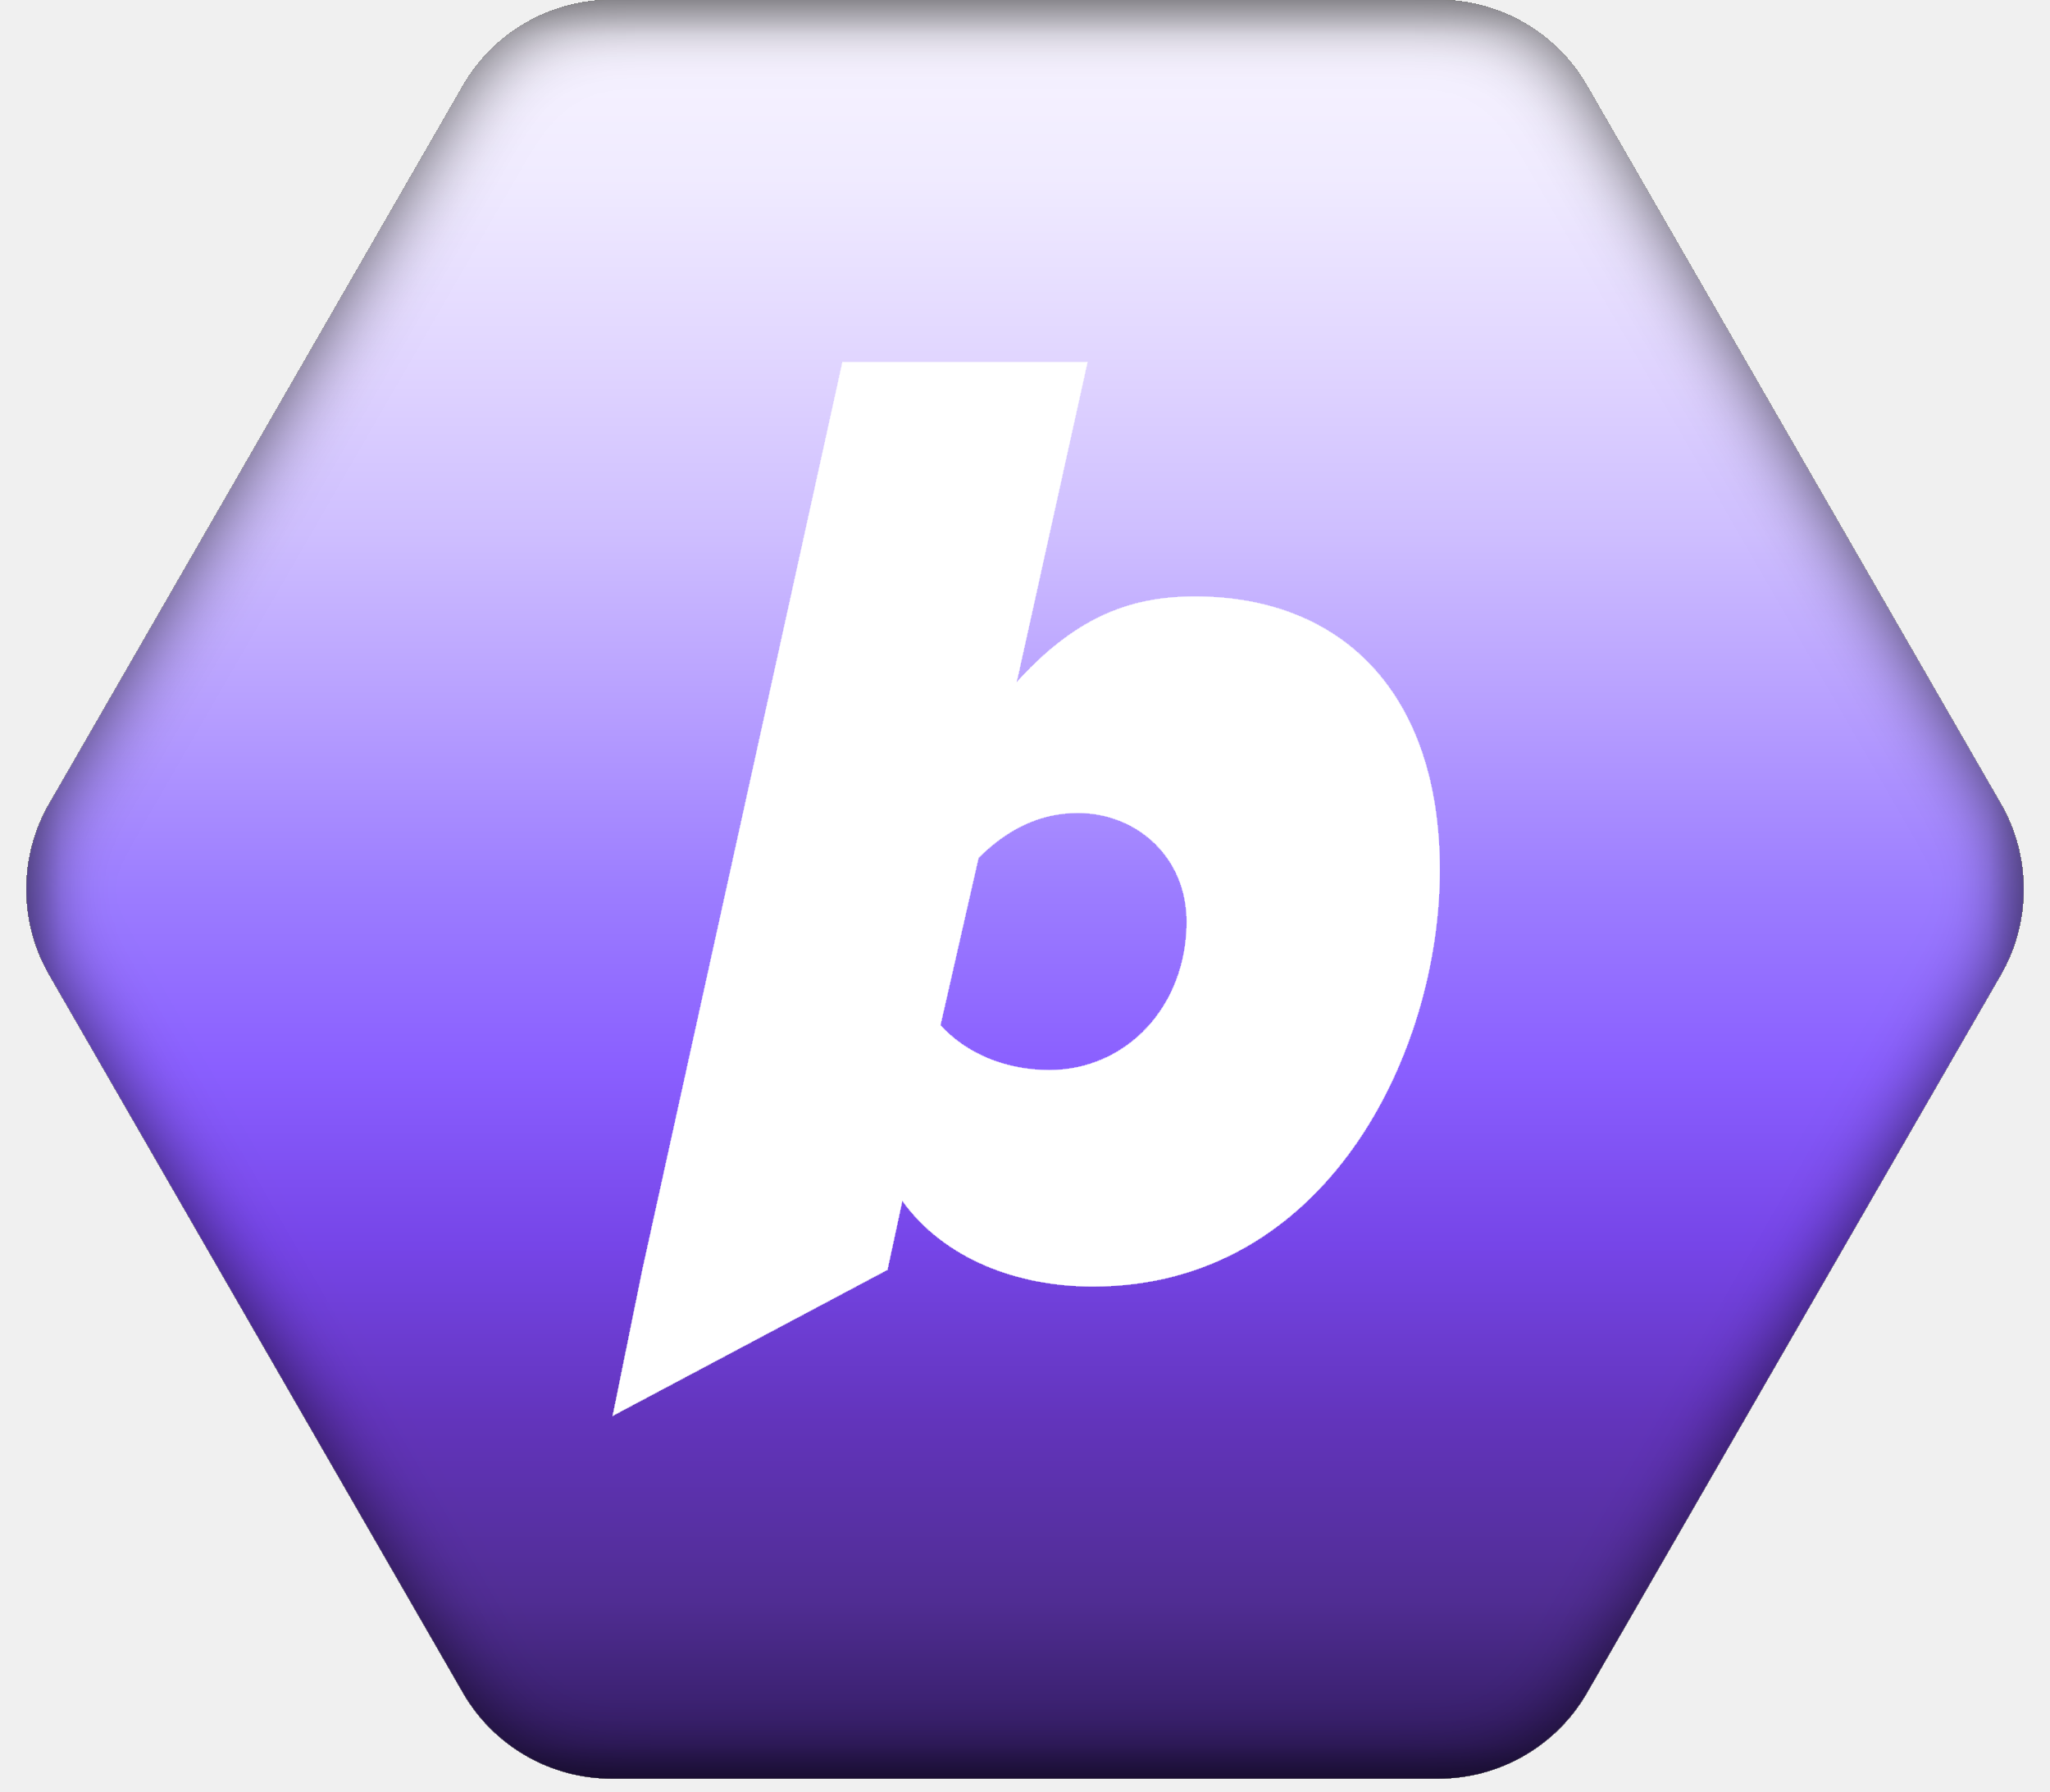
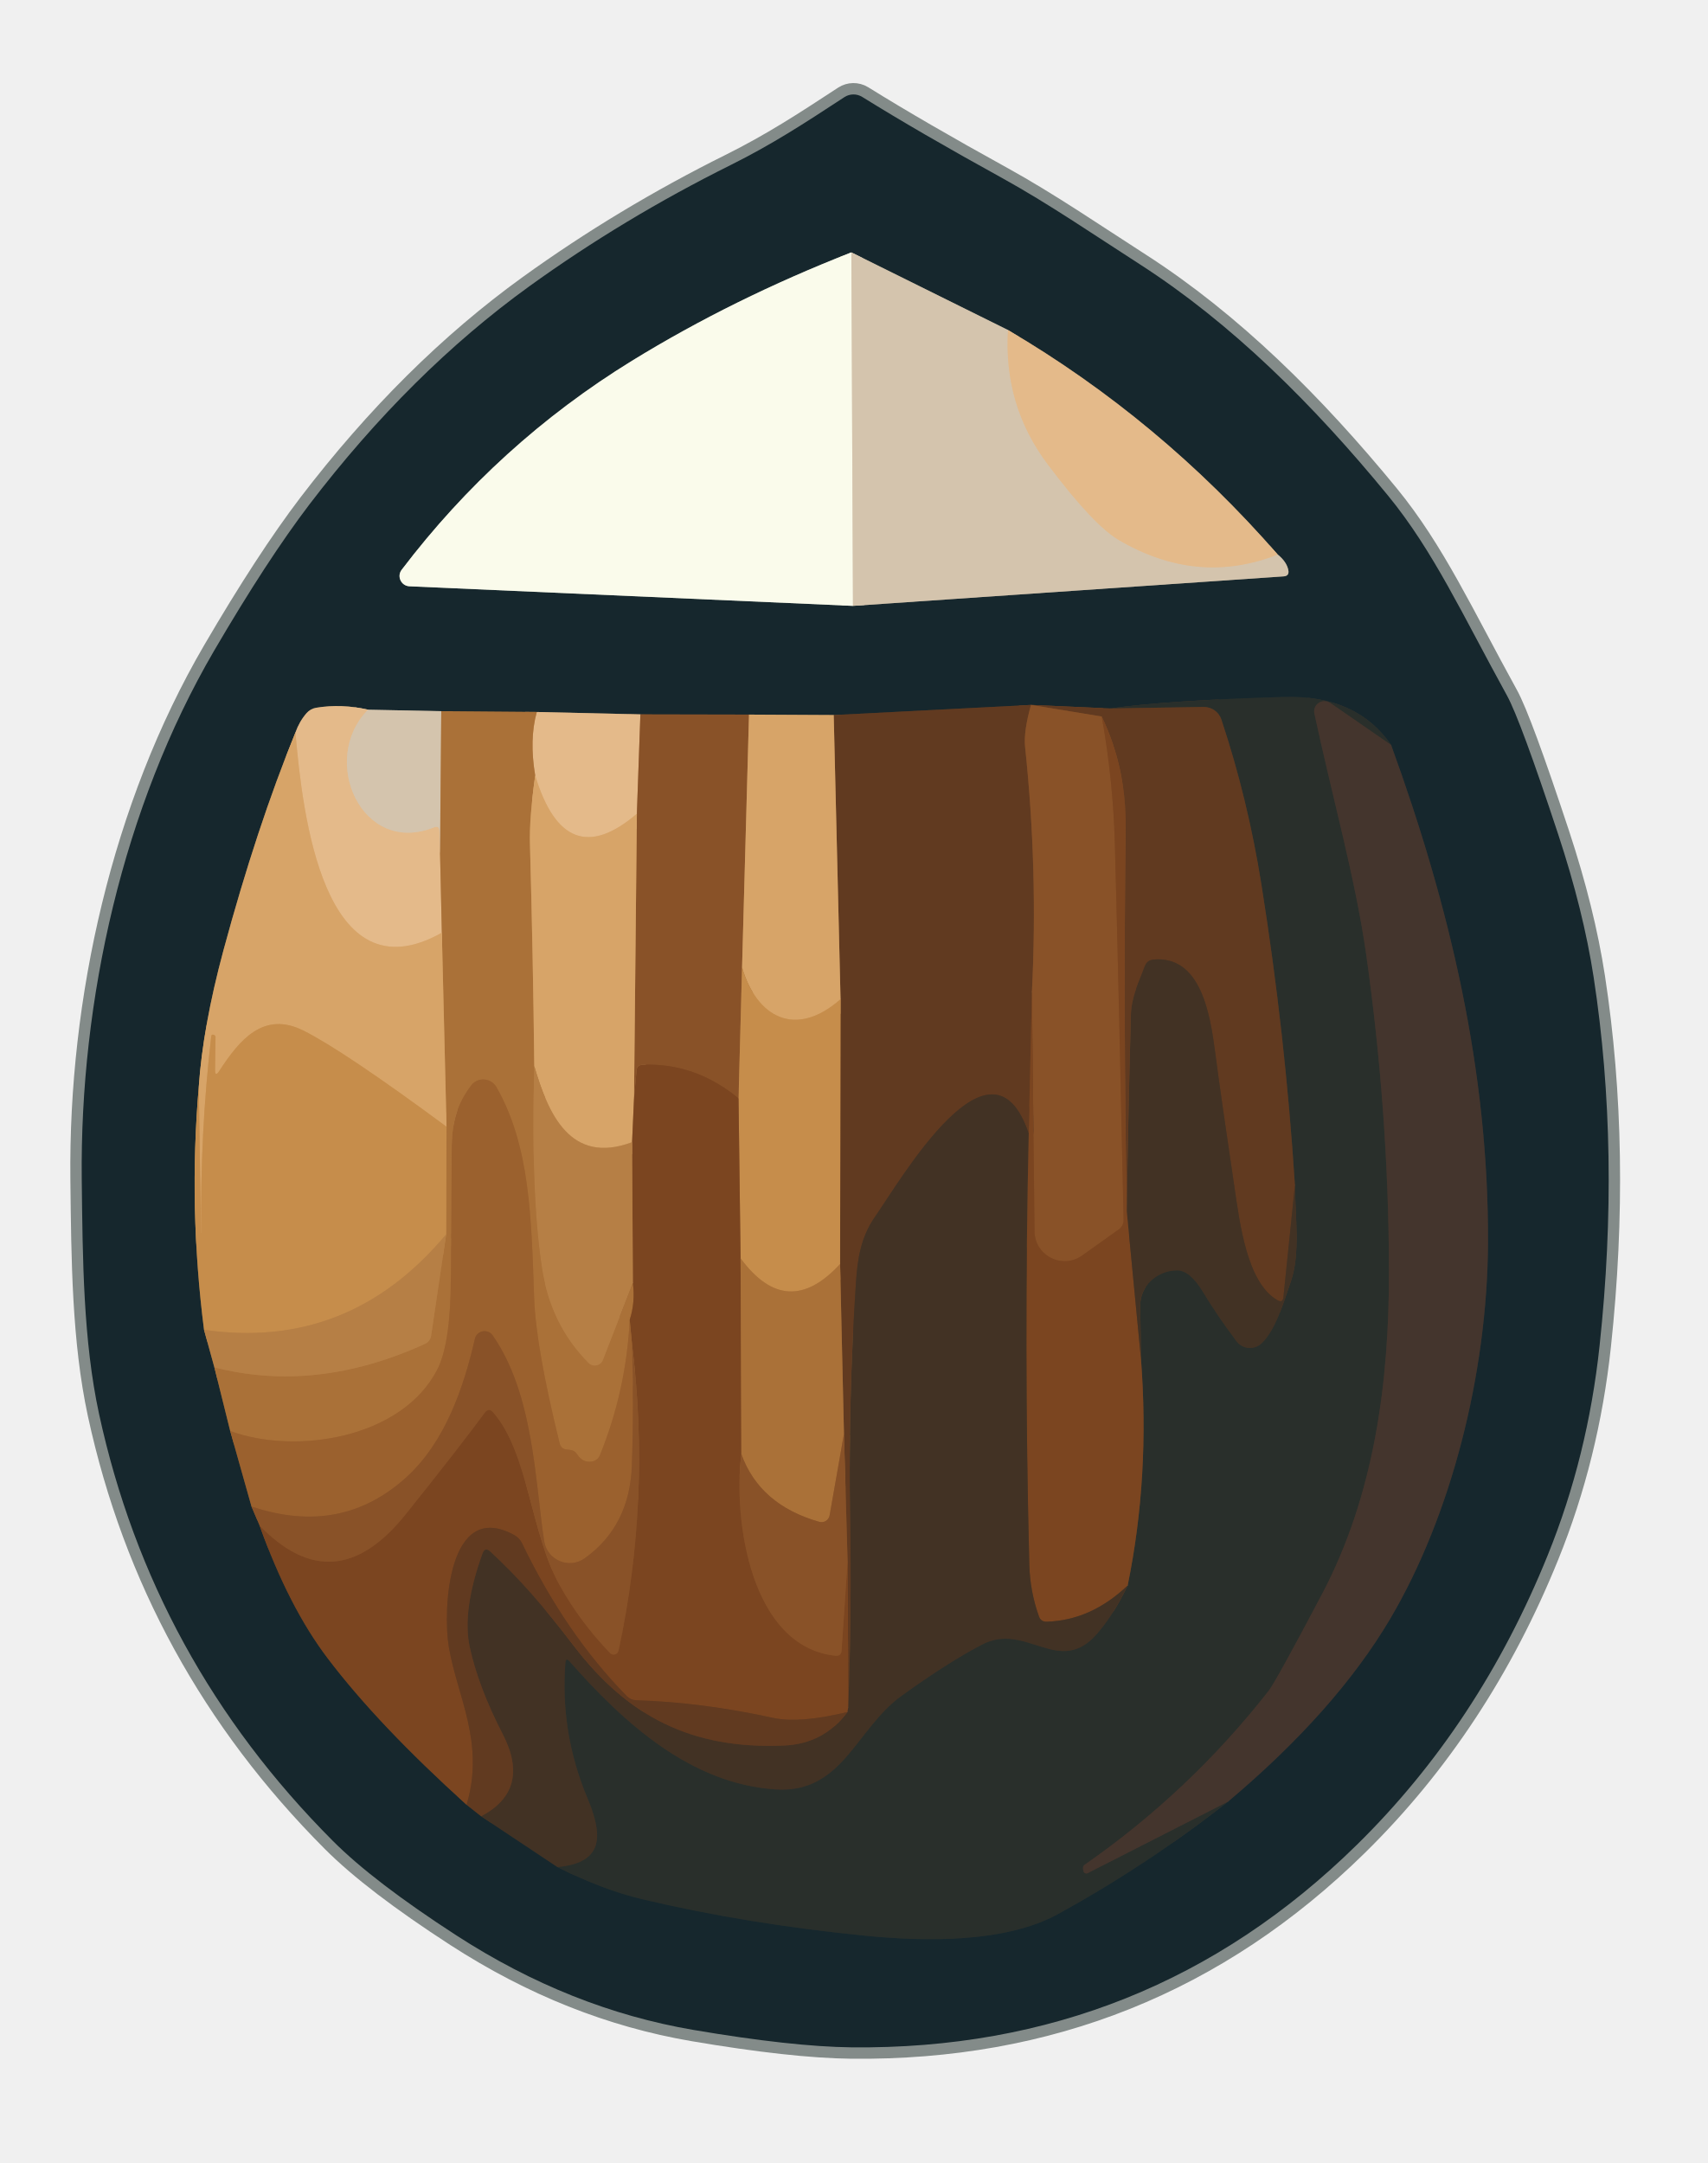
- <svg xmlns="http://www.w3.org/2000/svg" width="95" height="83" fill="none">
-   <g filter="url(#a)">
-     <path fill="url(#b)" d="M66.657 0H28.343a7.948 7.948 0 0 0-6.887 3.979L2.288 37.235a7.948 7.948 0 0 0 0 7.938L21.456 78.43a7.948 7.948 0 0 0 6.887 3.979h38.314a7.948 7.948 0 0 0 6.886-3.98l19.17-33.256a7.948 7.948 0 0 0 0-7.938L73.542 3.98A7.948 7.948 0 0 0 66.657 0Z" />
+ <svg xmlns="http://www.w3.org/2000/svg" viewBox="0 0 150 190">
+   <g stroke-width="2.00" fill="none" stroke-linecap="butt" transform="matrix(1, 0, 0, 1, -5.209267, -18.30819)">
+     <path stroke="#838b89" vector-effect="non-scaling-stroke" d=" M 141.16 154.91 Q 144.67 146.24 145.71 136.53 Q 147.54 119.48 145.19 104.15 Q 144.29 98.30 142.07 91.58 Q 138.76 81.56 137.58 79.41 C 133.69 72.35 131.13 66.72 127.11 61.82 C 120.57 53.85 113.42 46.73 105.29 41.50 C 101.37 38.98 97.28 36.18 93.22 33.94 Q 85.94 29.93 80.94 26.82 A 1.47 1.46 44.0 0 0 79.38 26.84 C 75.78 29.20 73.03 30.99 69.38 32.81 Q 59.99 37.48 51.70 43.46 Q 41.27 50.99 32.38 62.63 Q 28.67 67.50 24.01 75.48 C 16.01 89.19 12.22 106.18 12.39 121.88 C 12.47 128.98 12.52 136.06 13.91 142.51 Q 18.60 164.13 34.45 180.02 Q 38.03 183.61 45.32 188.33 Q 55.27 194.77 66.12 196.62 Q 74.77 198.09 80.01 198.15 Q 106.01 198.42 124.39 180.36 Q 135.14 169.80 141.16 154.91" />
+     <path stroke="#75766d" vector-effect="non-scaling-stroke" d=" M 80.13 71.53 L 117.94 68.94 Q 118.48 68.91 118.37 68.38 Q 118.22 67.65 117.44 67.02" />
+     <path stroke="#7d715c" vector-effect="non-scaling-stroke" d=" M 117.44 67.02 Q 107.07 55.13 93.75 47.30" />
+     <path stroke="#75766d" vector-effect="non-scaling-stroke" d=" M 93.75 47.30 L 79.99 40.48" />
+     <path stroke="#88918c" vector-effect="non-scaling-stroke" d=" M 79.99 40.48 Q 69.60 44.54 60.72 50.00 Q 48.92 57.27 40.49 68.36 A 0.91 0.90 19.9 0 0 41.17 69.81 L 80.13 71.53" />
+     <path stroke="#e7e0cc" vector-effect="non-scaling-stroke" d=" M 79.99 40.48 L 80.13 71.53" />
+     <path stroke="#dcbf9c" vector-effect="non-scaling-stroke" d=" M 93.75 47.30 Q 93.34 53.91 97.24 59.10 Q 101.26 64.45 103.49 65.75 Q 110.40 69.79 117.44 67.02" />
+     <path stroke="#3c3127" vector-effect="non-scaling-stroke" d=" M 102.74 80.54 L 95.77 80.23" />
+     <path stroke="#3c3127" vector-effect="non-scaling-stroke" d=" M 95.77 80.23 L 78.44 81.12" />
+     <path stroke="#77664b" vector-effect="non-scaling-stroke" d=" M 78.44 81.12 L 71.00 81.08" />
+     <path stroke="#503d2b" vector-effect="non-scaling-stroke" d=" M 71.00 81.08 L 61.46 81.06" />
+     <path stroke="#7d715c" vector-effect="non-scaling-stroke" d=" M 61.46 81.06 L 52.36 80.85" />
+     <path stroke="#604c33" vector-effect="non-scaling-stroke" d=" M 52.36 80.85 L 43.97 80.78" />
+     <path stroke="#75766d" vector-effect="non-scaling-stroke" d=" M 43.97 80.78 L 37.54 80.65" />
+     <path stroke="#7d715c" vector-effect="non-scaling-stroke" d=" M 37.54 80.65 Q 35.21 80.11 32.98 80.48 Q 32.47 80.57 32.13 80.96 Q 31.50 81.69 31.16 82.65" />
+     <path stroke="#77664b" vector-effect="non-scaling-stroke" d=" M 31.16 82.65 Q 27.75 91.00 24.83 101.81 Q 23.03 108.49 22.67 113.77" />
+     <path stroke="#6e5a3c" vector-effect="non-scaling-stroke" d=" M 22.67 113.77 Q 21.76 124.37 23.13 135.12" />
+     <path stroke="#665339" vector-effect="non-scaling-stroke" d=" M 23.13 135.12 L 24.04 138.42" />
+     <path stroke="#604c33" vector-effect="non-scaling-stroke" d=" M 24.04 138.42 L 25.43 144.01" />
+     <path stroke="#59442e" vector-effect="non-scaling-stroke" d=" M 25.43 144.01 L 27.30 150.64" />
+     <path stroke="#503d2b" vector-effect="non-scaling-stroke" d=" M 27.30 150.64 L 28.01 152.31" />
+     <path stroke="#493627" vector-effect="non-scaling-stroke" d=" M 28.01 152.31 Q 30.58 159.49 34.01 164.00 Q 38.45 169.85 46.19 176.84" />
+     <path stroke="#3c3127" vector-effect="non-scaling-stroke" d=" M 46.19 176.84 L 47.47 177.85" />
+     <path stroke="#2c2d29" vector-effect="non-scaling-stroke" d=" M 47.47 177.85 L 54.17 182.31" />
+     <path stroke="#202b2c" vector-effect="non-scaling-stroke" d=" M 54.17 182.31 Q 58.08 184.29 61.59 185.13 Q 70.77 187.31 81.28 188.35 C 86.42 188.86 93.50 189.00 98.15 186.44 Q 106.04 182.10 113.08 176.56" />
+     <path stroke="#2d2e2d" vector-effect="non-scaling-stroke" d=" M 113.08 176.56 Q 122.52 168.61 127.31 160.52 C 132.69 151.41 135.84 138.97 135.91 127.56 C 135.99 112.37 132.53 97.87 127.40 83.75" />
+     <path stroke="#202b2c" vector-effect="non-scaling-stroke" d=" M 127.40 83.75 Q 124.39 79.35 117.98 79.53 Q 107.72 79.83 102.74 80.54" />
+     <path stroke="#37322c" vector-effect="non-scaling-stroke" d=" M 127.40 83.75 L 122.06 80.06 A 0.91 0.90 11.4 0 0 120.66 80.99 C 122.18 88.08 124.26 95.48 125.20 102.08 Q 127.18 116.03 127.21 129.84 C 127.24 139.75 125.92 149.63 121.33 158.34 Q 117.26 166.05 116.63 166.85 Q 109.70 175.70 100.47 182.12 Q 100.34 182.21 100.34 182.36 Q 100.33 182.54 100.39 182.71 A 0.25 0.25 0.0 0 0 100.74 182.85 L 113.08 176.56" />
+     <path stroke="#363128" vector-effect="non-scaling-stroke" d=" M 54.17 182.31 C 58.35 181.94 58.13 179.43 56.82 176.29 Q 54.40 170.52 54.87 164.38 Q 54.91 163.87 55.24 164.25 C 60.08 169.74 65.92 174.99 73.30 175.49 C 79.23 175.90 80.37 170.15 84.44 167.24 Q 88.57 164.27 91.49 162.76 C 95.38 160.74 98.27 165.72 101.63 161.75 Q 103.08 160.05 104.26 157.58" />
+     <path stroke="#523a26" vector-effect="non-scaling-stroke" d=" M 104.26 157.58 Q 106.22 148.00 105.43 137.70" />
+     <path stroke="#363128" vector-effect="non-scaling-stroke" d=" M 105.43 137.70 L 105.36 133.01 A 3.27 3.07 -0.8 0 1 108.58 129.90 Q 109.71 129.88 110.85 131.76 Q 112.11 133.85 113.82 136.13 A 1.48 1.48 0.0 0 0 116.01 136.32 C 117.27 135.14 117.95 132.71 118.59 130.88 C 119.44 128.44 118.97 125.05 118.95 122.42" />
+     <path stroke="#453526" vector-effect="non-scaling-stroke" d=" M 118.95 122.42 Q 118.11 109.21 116.01 96.02 Q 114.82 88.52 112.49 81.51 A 1.62 1.61 -9.4 0 0 110.94 80.41 L 102.74 80.54" />
+     <path stroke="#523622" vector-effect="non-scaling-stroke" d=" M 118.95 122.42 L 117.94 132.25 Q 117.89 132.78 117.42 132.52 C 114.75 131.00 114.11 125.78 113.64 122.59 Q 112.48 114.82 111.95 110.76 C 111.51 107.43 110.70 102.20 106.50 102.60 Q 105.97 102.66 105.78 103.15 C 105.23 104.63 104.59 105.81 104.54 107.55 Q 104.31 116.12 104.18 124.71" />
+     <path stroke="#6e4020" vector-effect="non-scaling-stroke" d=" M 104.18 124.71 Q 103.88 107.86 104.08 91.00 Q 104.15 85.79 101.98 81.25" />
+     <path stroke="#754624" vector-effect="non-scaling-stroke" d=" M 101.98 81.25 L 95.77 80.23" />
+     <path stroke="#5f3c22" vector-effect="non-scaling-stroke" d=" M 104.18 124.71 L 105.43 137.70" />
+     <path stroke="#5f3c22" vector-effect="non-scaling-stroke" d=" M 104.26 157.58 Q 101.04 160.64 97.16 160.76 Q 96.64 160.78 96.47 160.30 Q 95.68 158.09 95.62 155.74 Q 95.14 136.70 95.57 117.89" />
+     <path stroke="#523622" vector-effect="non-scaling-stroke" d=" M 47.47 177.85 Q 51.88 175.52 49.37 170.64 Q 47.23 166.49 46.47 162.99 Q 45.78 159.78 47.59 154.77 Q 47.81 154.16 48.28 154.60 C 50.87 157.01 52.84 159.26 55.61 162.88 C 60.40 169.14 66.02 171.99 74.09 171.64 Q 77.58 171.48 79.65 168.69" />
+     <path stroke="#824c24" vector-effect="non-scaling-stroke" d=" M 101.98 81.25 Q 102.99 86.85 103.14 92.60 Q 103.51 106.59 103.90 125.46 A 1.01 1.01 0.0 0 1 103.48 126.30 L 100.25 128.60 A 2.64 2.64 0.0 0 1 96.08 126.48 L 95.85 105.45" />
+     <path stroke="#754624" vector-effect="non-scaling-stroke" d=" M 95.77 80.23 Q 95.11 82.55 95.25 83.92 Q 96.39 94.67 95.85 105.45" />
+     <path stroke="#6e4020" vector-effect="non-scaling-stroke" d=" M 95.85 105.45 L 95.57 117.89" />
+     <path stroke="#523622" vector-effect="non-scaling-stroke" d=" M 95.57 117.89 C 92.32 108.14 84.43 121.80 82.04 125.23 C 80.82 126.99 80.53 128.93 80.40 130.87 Q 79.71 141.18 79.88 151.51 Q 80.02 159.90 79.72 168.29" />
+     <path stroke="#6e4020" vector-effect="non-scaling-stroke" d=" M 79.72 168.29 L 79.66 155.46" />
+     <path stroke="#754624" vector-effect="non-scaling-stroke" d=" M 79.66 155.46 L 79.34 144.26" />
+     <path stroke="#86562c" vector-effect="non-scaling-stroke" d=" M 79.34 144.26 L 79.00 129.34" />
+     <path stroke="#946436" vector-effect="non-scaling-stroke" d=" M 79.00 129.34 L 79.04 106.08" />
+     <path stroke="#9c6f44" vector-effect="non-scaling-stroke" d=" M 79.04 106.08 L 78.44 81.12" />
+     <path stroke="#935b2c" vector-effect="non-scaling-stroke" d=" M 70.26 128.84 L 70.33 146.05" />
+     <path stroke="#824c24" vector-effect="non-scaling-stroke" d=" M 70.33 146.05 C 69.59 151.78 71.13 162.96 78.59 163.75 Q 79.10 163.80 79.13 163.29 L 79.66 155.46" />
+     <path stroke="#5f3c22" vector-effect="non-scaling-stroke" d=" M 79.72 168.29 L 79.65 168.69" />
+     <path stroke="#6e4020" vector-effect="non-scaling-stroke" d=" M 79.65 168.69 Q 75.43 169.72 73.07 169.20 Q 66.87 167.84 61.09 167.66 Q 60.61 167.64 60.27 167.30 Q 54.91 161.85 51.05 153.84 A 1.60 1.60 0.0 0 0 50.40 153.16 C 44.52 149.90 44.10 159.79 44.63 162.96 C 45.35 167.28 47.83 171.40 46.19 176.84" />
+     <path stroke="#824c24" vector-effect="non-scaling-stroke" d=" M 28.01 152.31 Q 34.60 159.13 40.84 151.33 Q 45.68 145.28 47.78 142.41 Q 48.14 141.92 48.53 142.38 C 51.63 145.92 51.83 153.05 54.38 157.58 Q 56.19 160.81 58.79 163.51 A 0.44 0.44 0.0 0 0 59.54 163.30 Q 62.41 150.01 60.71 136.24" />
+     <path stroke="#8b5327" vector-effect="non-scaling-stroke" d=" M 60.71 136.24 L 60.52 134.25" />
+     <path stroke="#996233" vector-effect="non-scaling-stroke" d=" M 60.80 131.00 L 60.73 118.64" />
+     <path stroke="#cf995a" vector-effect="non-scaling-stroke" d=" M 79.04 106.08 C 75.09 109.55 71.68 107.69 70.39 103.29" />
+     <path stroke="#b87f42" vector-effect="non-scaling-stroke" d=" M 79.00 129.34 Q 74.35 134.40 70.26 128.84" />
+     <path stroke="#a16936" vector-effect="non-scaling-stroke" d=" M 70.26 128.84 L 70.08 114.79" />
+     <path stroke="#9a6230" vector-effect="non-scaling-stroke" d=" M 79.34 144.26 L 78.08 151.42 A 0.72 0.72 0.0 0 1 77.18 151.99 Q 71.95 150.51 70.33 146.05" />
+     <path stroke="#925a2b" vector-effect="non-scaling-stroke" d=" M 60.71 136.24 Q 60.90 141.65 60.71 147.02 Q 60.53 152.35 56.57 155.19 A 2.27 2.27 0.0 0 1 53.01 153.69 C 52.20 148.44 52.10 140.80 48.49 135.62 A 0.87 0.87 0.0 0 0 46.92 135.92 C 45.92 140.30 44.26 144.98 40.98 148.00 Q 35.22 153.30 27.30 150.64" />
+     <path stroke="#b07b48" vector-effect="non-scaling-stroke" d=" M 71.00 81.08 L 70.39 103.29" />
+     <path stroke="#a8703a" vector-effect="non-scaling-stroke" d=" M 70.39 103.29 L 70.08 114.79" />
+     <path stroke="#824c24" vector-effect="non-scaling-stroke" d=" M 70.08 114.79 Q 66.26 111.64 61.65 111.84 Q 61.16 111.86 61.12 112.34 L 60.90 114.79" />
+     <path stroke="#b07b48" vector-effect="non-scaling-stroke" d=" M 60.90 114.79 L 61.15 89.79" />
+     <path stroke="#a97544" vector-effect="non-scaling-stroke" d=" M 60.90 114.79 L 60.73 118.64" />
+     <path stroke="#c79257" vector-effect="non-scaling-stroke" d=" M 60.73 118.64 C 55.28 120.68 53.35 116.10 52.14 111.96" />
+     <path stroke="#c18b50" vector-effect="non-scaling-stroke" d=" M 52.22 86.43 Q 51.69 90.25 51.76 92.45 Q 52.03 102.21 52.14 111.96" />
+     <path stroke="#b0783f" vector-effect="non-scaling-stroke" d=" M 52.14 111.96 Q 51.82 123.21 52.82 129.72 Q 53.59 134.70 56.92 138.04 A 0.76 0.76 0.0 0 0 58.16 137.78 L 60.80 131.00" />
+     <path stroke="#935b2c" vector-effect="non-scaling-stroke" d=" M 60.80 131.00 Q 61.02 132.71 60.52 134.25" />
+     <path stroke="#a36933" vector-effect="non-scaling-stroke" d=" M 60.52 134.25 Q 60.22 140.41 57.91 146.12 A 0.93 0.92 5.7 0 1 57.21 146.69 Q 56.40 146.83 55.90 146.05 Q 55.71 145.74 55.36 145.68 Q 55.23 145.65 55.02 145.64 Q 54.50 145.60 54.37 145.10 Q 52.29 136.69 52.13 132.35 C 51.88 125.25 51.77 118.98 48.82 113.81 A 1.34 1.33 48.7 0 0 46.59 113.66 C 45.42 115.22 44.94 116.75 44.89 118.85 Q 44.84 121.52 44.81 130.60 Q 44.79 136.33 43.62 138.61 C 40.49 144.70 31.13 146.11 25.43 144.01" />
+     <path stroke="#b0783f" vector-effect="non-scaling-stroke" d=" M 24.04 138.42 Q 32.98 140.71 42.53 136.36 Q 43.00 136.14 43.08 135.63 L 44.40 126.73" />
+     <path stroke="#b87f42" vector-effect="non-scaling-stroke" d=" M 44.40 126.73 L 44.43 117.28" />
+     <path stroke="#c18b50" vector-effect="non-scaling-stroke" d=" M 44.43 117.28 L 44.02 100.24" />
+     <path stroke="#b78659" vector-effect="non-scaling-stroke" d=" M 61.46 81.06 L 61.15 89.79" />
+     <path stroke="#deaf79" vector-effect="non-scaling-stroke" d=" M 61.15 89.79 Q 54.86 95.17 52.22 86.43" />
+     <path stroke="#c79661" vector-effect="non-scaling-stroke" d=" M 52.22 86.43 Q 51.69 83.26 52.36 80.85" />
+     <path stroke="#bf9b73" vector-effect="non-scaling-stroke" d=" M 43.97 80.78 L 43.86 93.19" />
+     <path stroke="#be8648" vector-effect="non-scaling-stroke" d=" M 44.40 126.73 Q 35.86 136.96 23.13 135.12" />
+     <path stroke="#dcbf9c" vector-effect="non-scaling-stroke" d=" M 37.54 80.65 C 33.21 85.02 36.98 93.53 43.31 90.99 Q 43.80 90.79 43.81 91.32 L 43.86 93.19" />
+     <path stroke="#c79661" vector-effect="non-scaling-stroke" d=" M 43.86 93.19 L 44.02 100.24" />
+     <path stroke="#deaf79" vector-effect="non-scaling-stroke" d=" M 44.02 100.24 C 33.58 106.11 31.77 89.67 31.16 82.65" />
+     <path stroke="#cf995a" vector-effect="non-scaling-stroke" d=" M 44.43 117.28 Q 35.42 110.62 31.87 108.84 C 28.37 107.09 26.26 109.63 24.47 112.38 Q 24.09 112.96 24.10 112.26 L 24.14 109.39 Q 24.14 109.26 23.96 109.20 L 23.95 109.20 Q 23.78 109.15 23.76 109.36 Q 22.77 117.95 22.89 126.61 Q 22.88 126.60 22.88 126.61 Q 22.87 126.62 22.87 126.60 L 22.67 113.77" />
  </g>
-   <g filter="url(#c)">
-     <path fill="#fff" fill-rule="evenodd" d="M50.642 59.608c-3.468 0-6.873-1.261-8.827-3.973l-.69 3.198-12.729 6.762 1.374-6.762 9.27-42.04h11.35l-3.279 14.818c2.649-2.9 5.108-3.973 8.26-3.973 6.81 0 11.35 4.477 11.35 12.675 0 8.45-5.233 19.295-16.079 19.295Zm4.351-16.9c0 3.91-2.774 6.874-6.368 6.874-2.018 0-3.847-.757-5.045-2.08l1.766-7.757c1.324-1.324 2.837-2.08 4.603-2.08 2.711 0 5.044 2.017 5.044 5.044Z" clip-rule="evenodd" />
-   </g>
-   <defs>
-     <filter id="a" width="92.549" height="82.409" x="1.226" y="0" color-interpolation-filters="sRGB" filterUnits="userSpaceOnUse">
-       <feFlood flood-opacity="0" result="BackgroundImageFix" />
-       <feBlend in="SourceGraphic" in2="BackgroundImageFix" result="shape" />
-       <feColorMatrix in="SourceAlpha" result="hardAlpha" values="0 0 0 0 0 0 0 0 0 0 0 0 0 0 0 0 0 0 127 0" />
-       <feOffset />
-       <feGaussianBlur stdDeviation="1.717" />
-       <feComposite in2="hardAlpha" k2="-1" k3="1" operator="arithmetic" />
-       <feColorMatrix values="0 0 0 0 0 0 0 0 0 0 0 0 0 0 0 0 0 0 0.65 0" />
-       <feBlend in2="shape" result="effect1_innerShadow_615_13380" />
-     </filter>
-     <filter id="c" width="38.326" height="48.802" x="28.396" y="16.793" color-interpolation-filters="sRGB" filterUnits="userSpaceOnUse">
-       <feFlood flood-opacity="0" result="BackgroundImageFix" />
-       <feBlend in="SourceGraphic" in2="BackgroundImageFix" result="shape" />
-       <feColorMatrix in="SourceAlpha" result="hardAlpha" values="0 0 0 0 0 0 0 0 0 0 0 0 0 0 0 0 0 0 127 0" />
-       <feOffset />
-       <feGaussianBlur stdDeviation=".072" />
-       <feComposite in2="hardAlpha" k2="-1" k3="1" operator="arithmetic" />
-       <feColorMatrix values="0 0 0 0 1 0 0 0 0 1 0 0 0 0 1 0 0 0 0.95 0" />
-       <feBlend in2="shape" result="effect1_innerShadow_615_13380" />
-     </filter>
-     <linearGradient id="b" x1="47.5" x2="47.5" y1="0" y2="82.409" gradientUnits="userSpaceOnUse">
-       <stop offset="0%" stop-color="#F8F5FF" />
-       <stop offset="10%" stop-color="#F0EBFF" />
-       <stop offset="20%" stop-color="#E1D6FF" />
-       <stop offset="30%" stop-color="#CEBEFF" />
-       <stop offset="40%" stop-color="#B69EFF" />
-       <stop offset="50%" stop-color="#9C7DFF" />
-       <stop offset="60%" stop-color="#8A5FFF" />
-       <stop offset="70%" stop-color="#7645E8" />
-       <stop offset="80%" stop-color="#6234BB" />
-       <stop offset="90%" stop-color="#502D93" />
-       <stop offset="100%" stop-color="#2D1959" />
-     </linearGradient>
-   </defs>
+   <path fill="#16272d" d="M 135.95 136.601 C 131.937 146.528 126.347 155.011 119.18 162.051 C 106.927 174.091 92.133 180.021 74.8 179.841 C 71.307 179.801 66.677 179.291 60.91 178.311 C 53.677 177.078 46.743 174.315 40.11 170.021 C 35.25 166.875 31.627 164.105 29.24 161.711 C 18.673 151.118 11.827 138.615 8.7 124.201 C 7.31 117.751 7.26 110.671 7.18 103.571 C 7.01 87.871 10.8 70.881 18.8 57.171 C 21.907 51.851 24.697 47.568 27.17 44.321 C 33.097 36.561 39.537 30.171 46.49 25.151 C 52.017 21.165 57.91 17.615 64.17 14.501 C 67.82 12.681 70.57 10.891 74.17 8.531 C 74.641 8.225 75.247 8.217 75.73 8.511 C 79.063 10.585 83.157 12.958 88.01 15.631 C 92.07 17.871 96.16 20.671 100.08 23.191 C 108.21 28.421 115.36 35.541 121.9 43.511 C 125.92 48.411 128.48 54.041 132.37 61.101 C 133.157 62.535 134.653 66.591 136.86 73.271 C 138.34 77.751 139.38 81.941 139.98 85.841 C 141.547 96.061 141.72 106.855 140.5 118.221 C 139.807 124.695 138.29 130.821 135.95 136.601 Z M 74.92 53.221 L 112.73 50.631 C 113.09 50.611 113.233 50.425 113.16 50.071 C 113.06 49.585 112.75 49.131 112.23 48.711 C 105.317 40.785 97.42 34.211 88.54 28.991 L 74.78 22.171 C 67.853 24.878 61.43 28.051 55.51 31.691 C 47.643 36.538 40.9 42.658 35.28 50.051 C 34.857 50.601 35.195 51.403 35.889 51.495 C 35.913 51.498 35.936 51.5 35.96 51.501 L 74.92 53.221 Z M 97.53 62.231 L 90.56 61.921 L 73.23 62.811 L 65.79 62.771 L 56.25 62.751 L 47.15 62.541 L 38.76 62.471 L 32.33 62.341 C 30.777 61.981 29.257 61.925 27.77 62.171 C 27.43 62.231 27.147 62.391 26.92 62.651 C 26.5 63.138 26.177 63.701 25.95 64.341 C 23.677 69.908 21.567 76.295 19.62 83.501 C 18.42 87.955 17.7 91.941 17.46 95.461 C 16.853 102.528 17.007 109.645 17.92 116.811 L 18.83 120.111 L 20.22 125.701 L 22.09 132.331 L 22.8 134.001 C 24.513 138.788 26.513 142.685 28.8 145.691 C 31.76 149.591 35.82 153.871 40.98 158.531 L 42.26 159.541 L 48.96 164.001 C 51.567 165.321 54.04 166.261 56.38 166.821 C 62.5 168.275 69.063 169.348 76.07 170.041 C 81.21 170.551 88.29 170.691 92.94 168.131 C 98.2 165.238 103.177 161.945 107.87 158.251 C 114.163 152.951 118.907 147.605 122.1 142.211 C 127.48 133.101 130.63 120.661 130.7 109.251 C 130.78 94.061 127.32 79.561 122.19 65.441 C 120.183 62.508 117.043 61.101 112.77 61.221 C 105.93 61.421 100.85 61.758 97.53 62.231 Z" />
+   <path fill="#fafbeb" d="M 74.78 22.171 L 74.92 53.221 L 35.96 51.501 C 35.261 51.463 34.861 50.689 35.239 50.109 C 35.252 50.089 35.266 50.07 35.28 50.051 C 40.9 42.658 47.643 36.538 55.51 31.691 C 61.43 28.051 67.853 24.878 74.78 22.171 Z" />
+   <path fill="#d4c4ad" d="M 88.54 28.991 C 88.267 33.398 89.43 37.331 92.03 40.791 C 94.71 44.358 96.793 46.575 98.28 47.441 C 102.887 50.135 107.537 50.558 112.23 48.711 C 112.75 49.131 113.06 49.585 113.16 50.071 C 113.233 50.425 113.09 50.611 112.73 50.631 L 74.92 53.221 L 74.78 22.171 L 88.54 28.991 Z" />
+   <path fill="#e4ba8a" d="M 112.23 48.711 C 107.537 50.558 102.887 50.135 98.28 47.441 C 96.793 46.575 94.71 44.358 92.03 40.791 C 89.43 37.331 88.267 33.398 88.54 28.991 C 97.42 34.211 105.317 40.785 112.23 48.711 Z" />
+   <path fill="#292f2b" d="M 122.19 65.441 L 116.85 61.751 C 116.271 61.359 115.483 61.733 115.432 62.424 C 115.425 62.51 115.432 62.597 115.45 62.681 C 116.97 69.771 119.05 77.171 119.99 83.771 C 121.31 93.071 121.98 102.325 122 111.531 C 122.03 121.441 120.71 131.321 116.12 140.031 C 113.407 145.171 111.84 148.008 111.42 148.541 C 106.8 154.441 101.413 159.531 95.26 163.811 C 95.173 163.871 95.13 163.951 95.13 164.051 C 95.123 164.171 95.14 164.288 95.18 164.401 C 95.23 164.544 95.395 164.61 95.53 164.541 L 107.87 158.251 C 103.177 161.945 98.2 165.238 92.94 168.131 C 88.29 170.691 81.21 170.551 76.07 170.041 C 69.063 169.348 62.5 168.275 56.38 166.821 C 54.04 166.261 51.567 165.321 48.96 164.001 C 53.14 163.631 52.92 161.121 51.61 157.981 C 49.997 154.135 49.347 150.165 49.66 146.071 C 49.687 145.731 49.81 145.688 50.03 145.941 C 54.87 151.431 60.71 156.681 68.09 157.181 C 74.02 157.591 75.16 151.841 79.23 148.931 C 81.983 146.951 84.333 145.458 86.28 144.451 C 90.17 142.431 93.06 147.411 96.42 143.441 C 97.387 142.308 98.263 140.918 99.05 139.271 C 100.357 132.885 100.747 126.258 100.22 119.391 L 100.15 114.701 C 100.13 113.01 101.569 111.62 103.37 111.591 C 104.123 111.578 104.88 112.198 105.64 113.451 C 106.48 114.845 107.47 116.301 108.61 117.821 C 109.139 118.521 110.158 118.61 110.8 118.011 C 112.06 116.831 112.74 114.401 113.38 112.571 C 114.23 110.131 113.76 106.741 113.74 104.111 C 113.18 95.305 112.2 86.505 110.8 77.711 C 110.007 72.711 108.833 67.875 107.28 63.201 C 107.059 62.539 106.433 62.094 105.73 62.101 L 97.53 62.231 C 100.85 61.758 105.93 61.421 112.77 61.221 C 117.043 61.101 120.183 62.508 122.19 65.441 Z" />
+   <path fill="#613a20" d="M 97.53 62.231 L 105.73 62.101 C 106.433 62.094 107.059 62.539 107.28 63.201 C 108.833 67.875 110.007 72.711 110.8 77.711 C 112.2 86.505 113.18 95.305 113.74 104.111 L 112.73 113.941 C 112.697 114.295 112.523 114.385 112.21 114.211 C 109.54 112.691 108.9 107.471 108.43 104.281 C 107.657 99.101 107.093 95.158 106.74 92.451 C 106.3 89.121 105.49 83.891 101.29 84.291 C 100.937 84.331 100.697 84.515 100.57 84.841 C 100.02 86.321 99.38 87.501 99.33 89.241 C 99.177 94.955 99.057 100.675 98.97 106.401 C 98.77 95.168 98.737 83.931 98.87 72.691 C 98.917 69.218 98.217 65.968 96.77 62.941 L 90.56 61.921 L 97.53 62.231 Z" />
+   <path fill="#44352d" d="M 122.19 65.441 C 127.32 79.561 130.78 94.061 130.7 109.251 C 130.63 120.661 127.48 133.101 122.1 142.211 C 118.907 147.605 114.163 152.951 107.87 158.251 L 95.53 164.541 C 95.395 164.61 95.23 164.544 95.18 164.401 C 95.14 164.288 95.123 164.171 95.13 164.051 C 95.13 163.951 95.173 163.871 95.26 163.811 C 101.413 159.531 106.8 154.441 111.42 148.541 C 111.84 148.008 113.407 145.171 116.12 140.031 C 120.71 131.321 122.03 121.441 122 111.531 C 121.98 102.325 121.31 93.071 119.99 83.771 C 119.05 77.171 116.97 69.771 115.45 62.681 C 115.301 62.003 115.949 61.423 116.616 61.637 C 116.699 61.664 116.778 61.702 116.85 61.751 L 122.19 65.441 Z" />
+   <path fill="#e4ba8a" d="M 32.33 62.341 C 28 66.711 31.77 75.221 38.1 72.681 C 38.427 72.548 38.593 72.658 38.6 73.011 L 38.65 74.881 L 38.81 81.931 C 28.37 87.801 26.56 71.361 25.95 64.341 C 26.177 63.701 26.5 63.138 26.92 62.651 C 27.147 62.391 27.43 62.231 27.77 62.171 C 29.257 61.925 30.777 61.981 32.33 62.341 Z" />
+   <path fill="#613a20" d="M 90.56 61.921 C 90.12 63.468 89.947 64.698 90.04 65.611 C 90.8 72.778 91 79.955 90.64 87.141 L 90.36 99.581 C 87.11 89.831 79.22 103.491 76.83 106.921 C 75.61 108.681 75.32 110.621 75.19 112.561 C 74.73 119.435 74.557 126.315 74.67 133.201 C 74.763 138.795 74.71 144.388 74.51 149.981 L 74.45 137.151 L 74.13 125.951 L 73.79 111.031 L 73.83 87.771 L 73.23 62.811 L 90.56 61.921 Z" />
+   <path fill="#895228" d="M 96.77 62.941 C 97.443 66.675 97.83 70.458 97.93 74.291 C 98.177 83.618 98.43 94.571 98.69 107.151 C 98.697 107.483 98.54 107.797 98.27 107.991 L 95.04 110.291 C 93.384 111.469 91.074 110.413 90.882 108.389 C 90.875 108.317 90.871 108.244 90.87 108.171 L 90.64 87.141 C 91 79.955 90.8 72.778 90.04 65.611 C 89.947 64.698 90.12 63.468 90.56 61.921 L 96.77 62.941 Z" />
+   <path fill="#e4ba8a" d="M 56.25 62.751 L 55.94 71.481 C 51.747 75.068 48.77 73.948 47.01 68.121 C 46.657 66.008 46.703 64.148 47.15 62.541 L 56.25 62.751 Z" />
+   <path fill="#d4c4ad" d="M 32.33 62.341 L 38.76 62.471 L 38.65 74.881 L 38.6 73.011 C 38.593 72.658 38.427 72.548 38.1 72.681 C 31.77 75.221 28 66.711 32.33 62.341 Z" />
+   <path fill="#aa7138" d="M 47.15 62.541 C 46.703 64.148 46.657 66.008 47.01 68.121 C 46.657 70.668 46.503 72.675 46.55 74.141 C 46.73 80.648 46.857 87.151 46.93 93.651 C 46.717 101.151 46.943 107.071 47.61 111.411 C 48.123 114.731 49.49 117.505 51.71 119.731 C 52.097 120.113 52.749 119.977 52.95 119.471 L 55.59 112.691 C 55.737 113.831 55.643 114.915 55.31 115.941 C 55.11 120.048 54.24 124.005 52.7 127.811 C 52.583 128.109 52.318 128.325 52 128.381 C 51.46 128.475 51.023 128.261 50.69 127.741 C 50.563 127.535 50.383 127.411 50.15 127.371 C 50.063 127.351 49.95 127.338 49.81 127.331 C 49.463 127.305 49.247 127.125 49.16 126.791 C 47.773 121.185 47.027 116.935 46.92 114.041 C 46.67 106.941 46.56 100.671 43.61 95.501 C 43.132 94.661 41.954 94.582 41.38 95.351 C 40.21 96.911 39.73 98.441 39.68 100.541 C 39.647 102.321 39.62 106.238 39.6 112.291 C 39.587 116.111 39.19 118.781 38.41 120.301 C 35.28 126.391 25.92 127.801 20.22 125.701 L 18.83 120.111 C 24.79 121.638 30.953 120.951 37.32 118.051 C 37.633 117.905 37.817 117.661 37.87 117.321 L 39.19 108.421 L 39.22 98.971 L 38.81 81.931 L 38.65 74.881 L 38.76 62.471 L 47.15 62.541 Z" />
+   <path fill="#895228" d="M 65.79 62.771 L 65.18 84.981 L 64.87 96.481 C 62.323 94.381 59.513 93.398 56.44 93.531 C 56.113 93.545 55.937 93.711 55.91 94.031 L 55.69 96.481 L 55.94 71.481 L 56.25 62.751 L 65.79 62.771 Z" />
+   <path fill="#d7a468" d="M 73.23 62.811 L 73.83 87.771 C 69.88 91.241 66.47 89.381 65.18 84.981 L 65.79 62.771 L 73.23 62.811 Z" />
+   <path fill="#7b4520" d="M 98.97 106.401 L 100.22 119.391 C 100.747 126.258 100.357 132.885 99.05 139.271 C 96.903 141.311 94.537 142.371 91.95 142.451 C 91.603 142.465 91.373 142.311 91.26 141.991 C 90.733 140.518 90.45 138.998 90.41 137.431 C 90.09 124.738 90.073 112.121 90.36 99.581 L 90.64 87.141 L 90.87 108.171 C 90.894 110.203 93.109 111.447 94.857 110.41 C 94.92 110.373 94.981 110.333 95.04 110.291 L 98.27 107.991 C 98.54 107.797 98.697 107.483 98.69 107.151 C 98.43 94.571 98.177 83.618 97.93 74.291 C 97.83 70.458 97.443 66.675 96.77 62.941 C 98.217 65.968 98.917 69.218 98.87 72.691 C 98.737 83.931 98.77 95.168 98.97 106.401 Z" />
+   <path fill="#d7a468" d="M 25.95 64.341 C 26.56 71.361 28.37 87.801 38.81 81.931 L 39.22 98.971 C 33.213 94.531 29.027 91.718 26.66 90.531 C 23.16 88.781 21.05 91.321 19.26 94.071 C 19.007 94.458 18.883 94.418 18.89 93.951 L 18.93 91.081 C 18.93 90.995 18.87 90.931 18.75 90.891 L 18.74 90.891 C 18.627 90.858 18.563 90.911 18.55 91.051 C 17.89 96.778 17.6 102.528 17.68 108.301 C 17.673 108.295 17.67 108.295 17.67 108.301 C 17.663 108.308 17.66 108.305 17.66 108.291 L 17.46 95.461 C 17.7 91.941 18.42 87.955 19.62 83.501 C 21.567 76.295 23.677 69.908 25.95 64.341 Z" />
+   <path fill="#d7a468" d="M 47.01 68.121 C 48.77 73.948 51.747 75.068 55.94 71.481 L 55.69 96.481 L 55.52 100.331 C 50.07 102.371 48.14 97.791 46.93 93.651 C 46.857 87.151 46.73 80.648 46.55 74.141 C 46.503 72.675 46.657 70.668 47.01 68.121 Z" />
+   <path fill="#423224" d="M 113.74 104.111 C 113.76 106.741 114.23 110.131 113.38 112.571 C 112.74 114.401 112.06 116.831 110.8 118.011 C 110.158 118.61 109.139 118.521 108.61 117.821 C 107.47 116.301 106.48 114.845 105.64 113.451 C 104.88 112.198 104.123 111.578 103.37 111.591 C 101.569 111.62 100.13 113.01 100.15 114.701 L 100.22 119.391 L 98.97 106.401 C 99.057 100.675 99.177 94.955 99.33 89.241 C 99.38 87.501 100.02 86.321 100.57 84.841 C 100.697 84.515 100.937 84.331 101.29 84.291 C 105.49 83.891 106.3 89.121 106.74 92.451 C 107.093 95.158 107.657 99.101 108.43 104.281 C 108.9 107.471 109.54 112.691 112.21 114.211 C 112.523 114.385 112.697 114.295 112.73 113.941 L 113.74 104.111 Z" />
+   <path fill="#c68d4b" d="M 73.83 87.771 L 73.79 111.031 C 70.69 114.405 67.777 114.238 65.05 110.531 L 64.87 96.481 L 65.18 84.981 C 66.47 89.381 69.88 91.241 73.83 87.771 Z" />
+   <path fill="#c68d4b" d="M 39.22 98.971 L 39.19 108.421 C 33.497 115.241 26.407 118.038 17.92 116.811 C 17.007 109.645 16.853 102.528 17.46 95.461 L 17.66 108.291 C 17.66 108.305 17.663 108.308 17.67 108.301 C 17.67 108.295 17.673 108.295 17.68 108.301 C 17.6 102.528 17.89 96.778 18.55 91.051 C 18.563 90.911 18.627 90.858 18.74 90.891 L 18.75 90.891 C 18.87 90.931 18.93 90.995 18.93 91.081 L 18.89 93.951 C 18.883 94.418 19.007 94.458 19.26 94.071 C 21.05 91.321 23.16 88.781 26.66 90.531 C 29.027 91.718 33.213 94.531 39.22 98.971 Z" />
+   <path fill="#7b4520" d="M 64.87 96.481 L 65.05 110.531 L 65.12 127.741 C 64.38 133.471 65.92 144.651 73.38 145.441 C 73.72 145.475 73.9 145.321 73.92 144.981 L 74.45 137.151 L 74.51 149.981 L 74.44 150.381 C 71.627 151.068 69.433 151.238 67.86 150.891 C 63.727 149.985 59.733 149.471 55.88 149.351 C 55.56 149.338 55.287 149.218 55.06 148.991 C 51.487 145.358 48.413 140.871 45.84 135.531 C 45.696 135.245 45.47 135.008 45.19 134.851 C 39.31 131.591 38.89 141.481 39.42 144.651 C 40.14 148.971 42.62 153.091 40.98 158.531 C 35.82 153.871 31.76 149.591 28.8 145.691 C 26.513 142.685 24.513 138.788 22.8 134.001 C 27.193 138.548 31.47 138.221 35.63 133.021 C 38.857 128.988 41.17 126.015 42.57 124.101 C 42.81 123.775 43.06 123.765 43.32 124.071 C 46.42 127.611 46.62 134.741 49.17 139.271 C 50.377 141.425 51.847 143.401 53.58 145.201 C 53.813 145.447 54.225 145.349 54.321 145.025 C 54.325 145.014 54.328 145.003 54.33 144.991 C 56.243 136.131 56.633 127.111 55.5 117.931 L 55.31 115.941 C 55.643 114.915 55.737 113.831 55.59 112.691 L 55.52 100.331 L 55.69 96.481 L 55.91 94.031 C 55.937 93.711 56.113 93.545 56.44 93.531 C 59.513 93.398 62.323 94.381 64.87 96.481 Z" />
+   <path fill="#b67f45" d="M 55.52 100.331 L 55.59 112.691 L 52.95 119.471 C 52.749 119.977 52.097 120.113 51.71 119.731 C 49.49 117.505 48.123 114.731 47.61 111.411 C 46.943 107.071 46.717 101.151 46.93 93.651 C 48.14 97.791 50.07 102.371 55.52 100.331 Z" />
+   <path fill="#423224" d="M 90.36 99.581 C 90.073 112.121 90.09 124.738 90.41 137.431 C 90.45 138.998 90.733 140.518 91.26 141.991 C 91.373 142.311 91.603 142.465 91.95 142.451 C 94.537 142.371 96.903 141.311 99.05 139.271 C 98.263 140.918 97.387 142.308 96.42 143.441 C 93.06 147.411 90.17 142.431 86.28 144.451 C 84.333 145.458 81.983 146.951 79.23 148.931 C 75.16 151.841 74.02 157.591 68.09 157.181 C 60.71 156.681 54.87 151.431 50.03 145.941 C 49.81 145.688 49.687 145.731 49.66 146.071 C 49.347 150.165 49.997 154.135 51.61 157.981 C 52.92 161.121 53.14 163.631 48.96 164.001 L 42.26 159.541 C 45.2 157.988 45.833 155.585 44.16 152.331 C 42.733 149.565 41.767 147.015 41.26 144.681 C 40.8 142.541 41.173 139.801 42.38 136.461 C 42.527 136.055 42.757 135.998 43.07 136.291 C 45.66 138.701 47.63 140.951 50.4 144.571 C 55.19 150.831 60.81 153.681 68.88 153.331 C 71.207 153.225 73.06 152.241 74.44 150.381 L 74.51 149.981 C 74.71 144.388 74.763 138.795 74.67 133.201 C 74.557 126.315 74.73 119.435 75.19 112.561 C 75.32 110.621 75.61 108.681 76.83 106.921 C 79.22 103.491 87.11 89.831 90.36 99.581 Z" />
+   <path fill="#9b612e" d="M 55.31 115.941 L 55.5 117.931 C 55.627 121.538 55.627 125.131 55.5 128.711 C 55.38 132.265 54 134.988 51.36 136.881 C 49.985 137.861 48.06 137.05 47.8 135.381 C 46.99 130.131 46.89 122.491 43.28 117.311 C 42.905 116.757 42.07 116.816 41.777 117.419 C 41.747 117.48 41.725 117.545 41.71 117.611 C 40.71 121.991 39.05 126.671 35.77 129.691 C 31.93 133.225 27.37 134.105 22.09 132.331 L 20.22 125.701 C 25.92 127.801 35.28 126.391 38.41 120.301 C 39.19 118.781 39.587 116.111 39.6 112.291 C 39.62 106.238 39.647 102.321 39.68 100.541 C 39.73 98.441 40.21 96.911 41.38 95.351 C 41.954 94.582 43.132 94.661 43.61 95.501 C 46.56 100.671 46.67 106.941 46.92 114.041 C 47.027 116.935 47.773 121.185 49.16 126.791 C 49.247 127.125 49.463 127.305 49.81 127.331 C 49.95 127.338 50.063 127.351 50.15 127.371 C 50.383 127.411 50.563 127.535 50.69 127.741 C 51.023 128.261 51.46 128.475 52 128.381 C 52.318 128.325 52.583 128.109 52.7 127.811 C 54.24 124.005 55.11 120.048 55.31 115.941 Z" />
+   <path fill="#b67f45" d="M 39.19 108.421 L 37.87 117.321 C 37.817 117.661 37.633 117.905 37.32 118.051 C 30.953 120.951 24.79 121.638 18.83 120.111 L 17.92 116.811 C 26.407 118.038 33.497 115.241 39.19 108.421 Z" />
+   <path fill="#aa7138" d="M 73.79 111.031 L 74.13 125.951 L 72.87 133.111 C 72.797 133.529 72.379 133.794 71.97 133.681 C 68.483 132.695 66.2 130.715 65.12 127.741 L 65.05 110.531 C 67.777 114.238 70.69 114.405 73.79 111.031 Z" />
+   <path fill="#895228" d="M 55.5 117.931 C 56.633 127.111 56.243 136.131 54.33 144.991 C 54.259 145.322 53.856 145.453 53.605 145.225 C 53.596 145.218 53.588 145.21 53.58 145.201 C 51.847 143.401 50.377 141.425 49.17 139.271 C 46.62 134.741 46.42 127.611 43.32 124.071 C 43.06 123.765 42.81 123.775 42.57 124.101 C 41.17 126.015 38.857 128.988 35.63 133.021 C 31.47 138.221 27.193 138.548 22.8 134.001 L 22.09 132.331 C 27.37 134.105 31.93 133.225 35.77 129.691 C 39.05 126.671 40.71 121.991 41.71 117.611 C 41.855 116.957 42.653 116.705 43.147 117.157 C 43.197 117.203 43.242 117.255 43.28 117.311 C 46.89 122.491 46.99 130.131 47.8 135.381 C 48.06 137.05 49.985 137.861 51.36 136.881 C 54 134.988 55.38 132.265 55.5 128.711 C 55.627 125.131 55.627 121.538 55.5 117.931 Z" />
+   <path fill="#895228" d="M 74.45 137.151 L 73.92 144.981 C 73.9 145.321 73.72 145.475 73.38 145.441 C 65.92 144.651 64.38 133.471 65.12 127.741 C 66.2 130.715 68.483 132.695 71.97 133.681 C 72.379 133.794 72.797 133.529 72.87 133.111 L 74.13 125.951 L 74.45 137.151 Z" />
+   <path fill="#613a20" d="M 74.44 150.381 C 73.06 152.241 71.207 153.225 68.88 153.331 C 60.81 153.681 55.19 150.831 50.4 144.571 C 47.63 140.951 45.66 138.701 43.07 136.291 C 42.757 135.998 42.527 136.055 42.38 136.461 C 41.173 139.801 40.8 142.541 41.26 144.681 C 41.767 147.015 42.733 149.565 44.16 152.331 C 45.833 155.585 45.2 157.988 42.26 159.541 L 40.98 158.531 C 42.62 153.091 40.14 148.971 39.42 144.651 C 38.89 141.481 39.31 131.591 45.19 134.851 C 45.47 135.008 45.696 135.245 45.84 135.531 C 48.413 140.871 51.487 145.358 55.06 148.991 C 55.287 149.218 55.56 149.338 55.88 149.351 C 59.733 149.471 63.727 149.985 67.86 150.891 C 69.433 151.238 71.627 151.068 74.44 150.381 Z" />
</svg>
